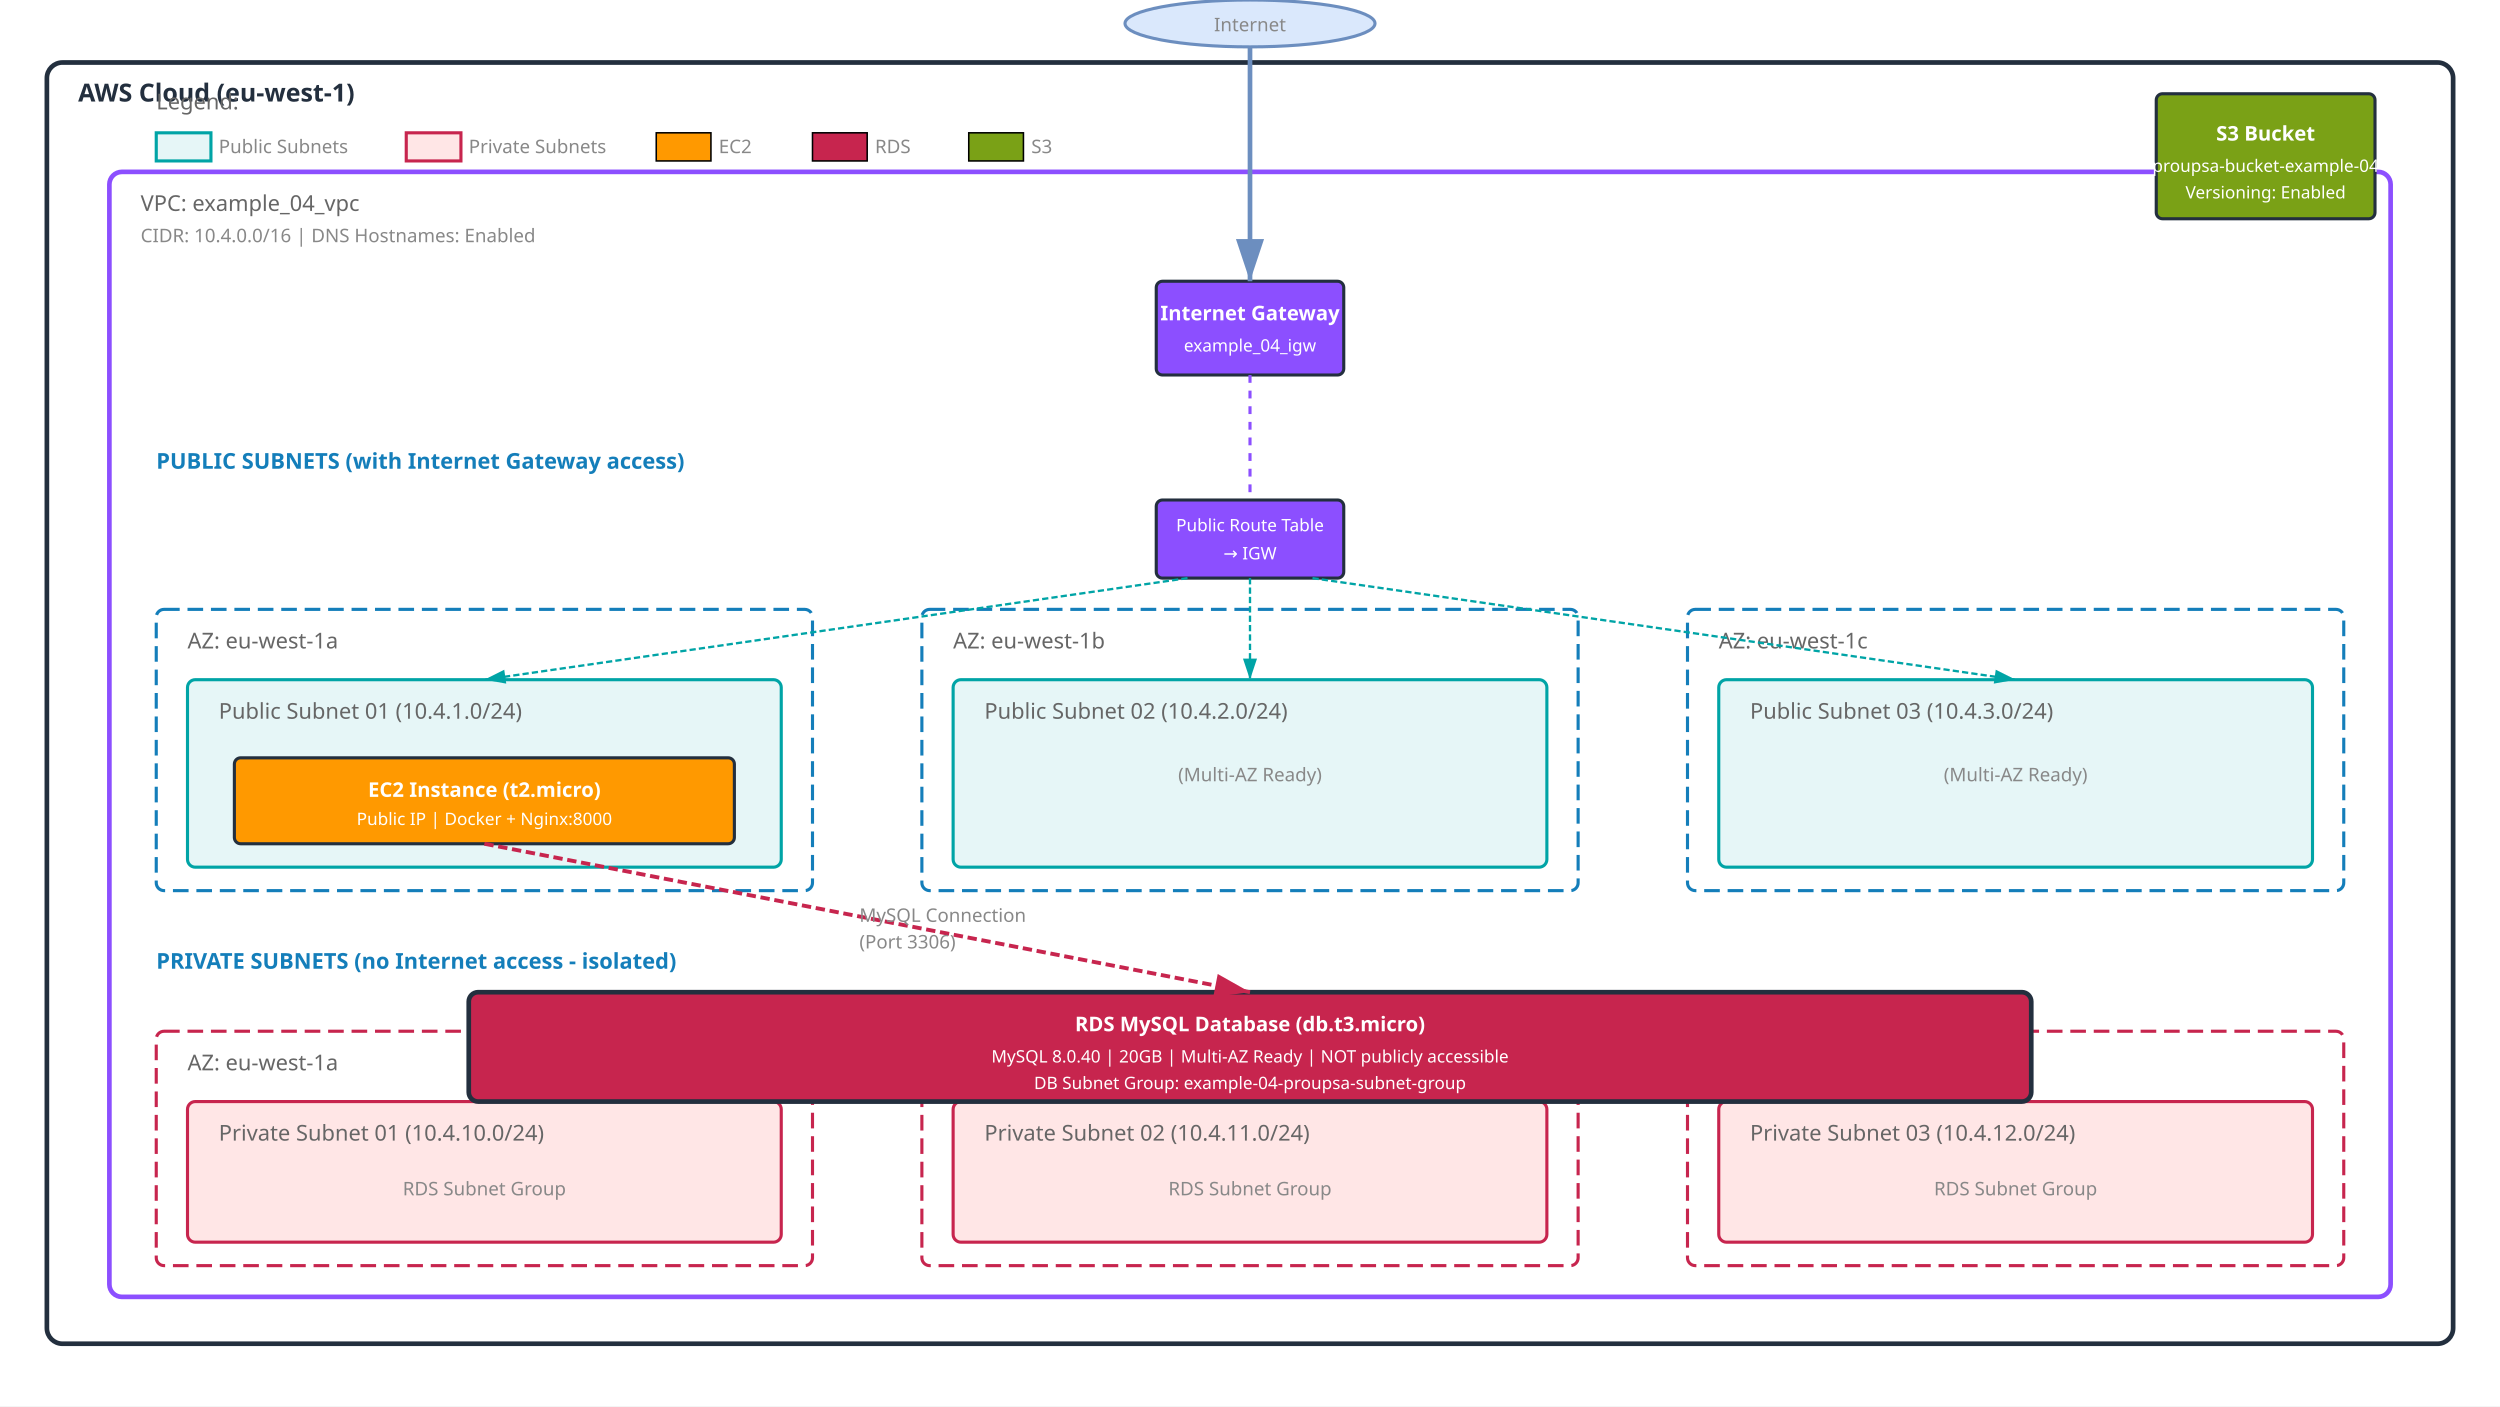
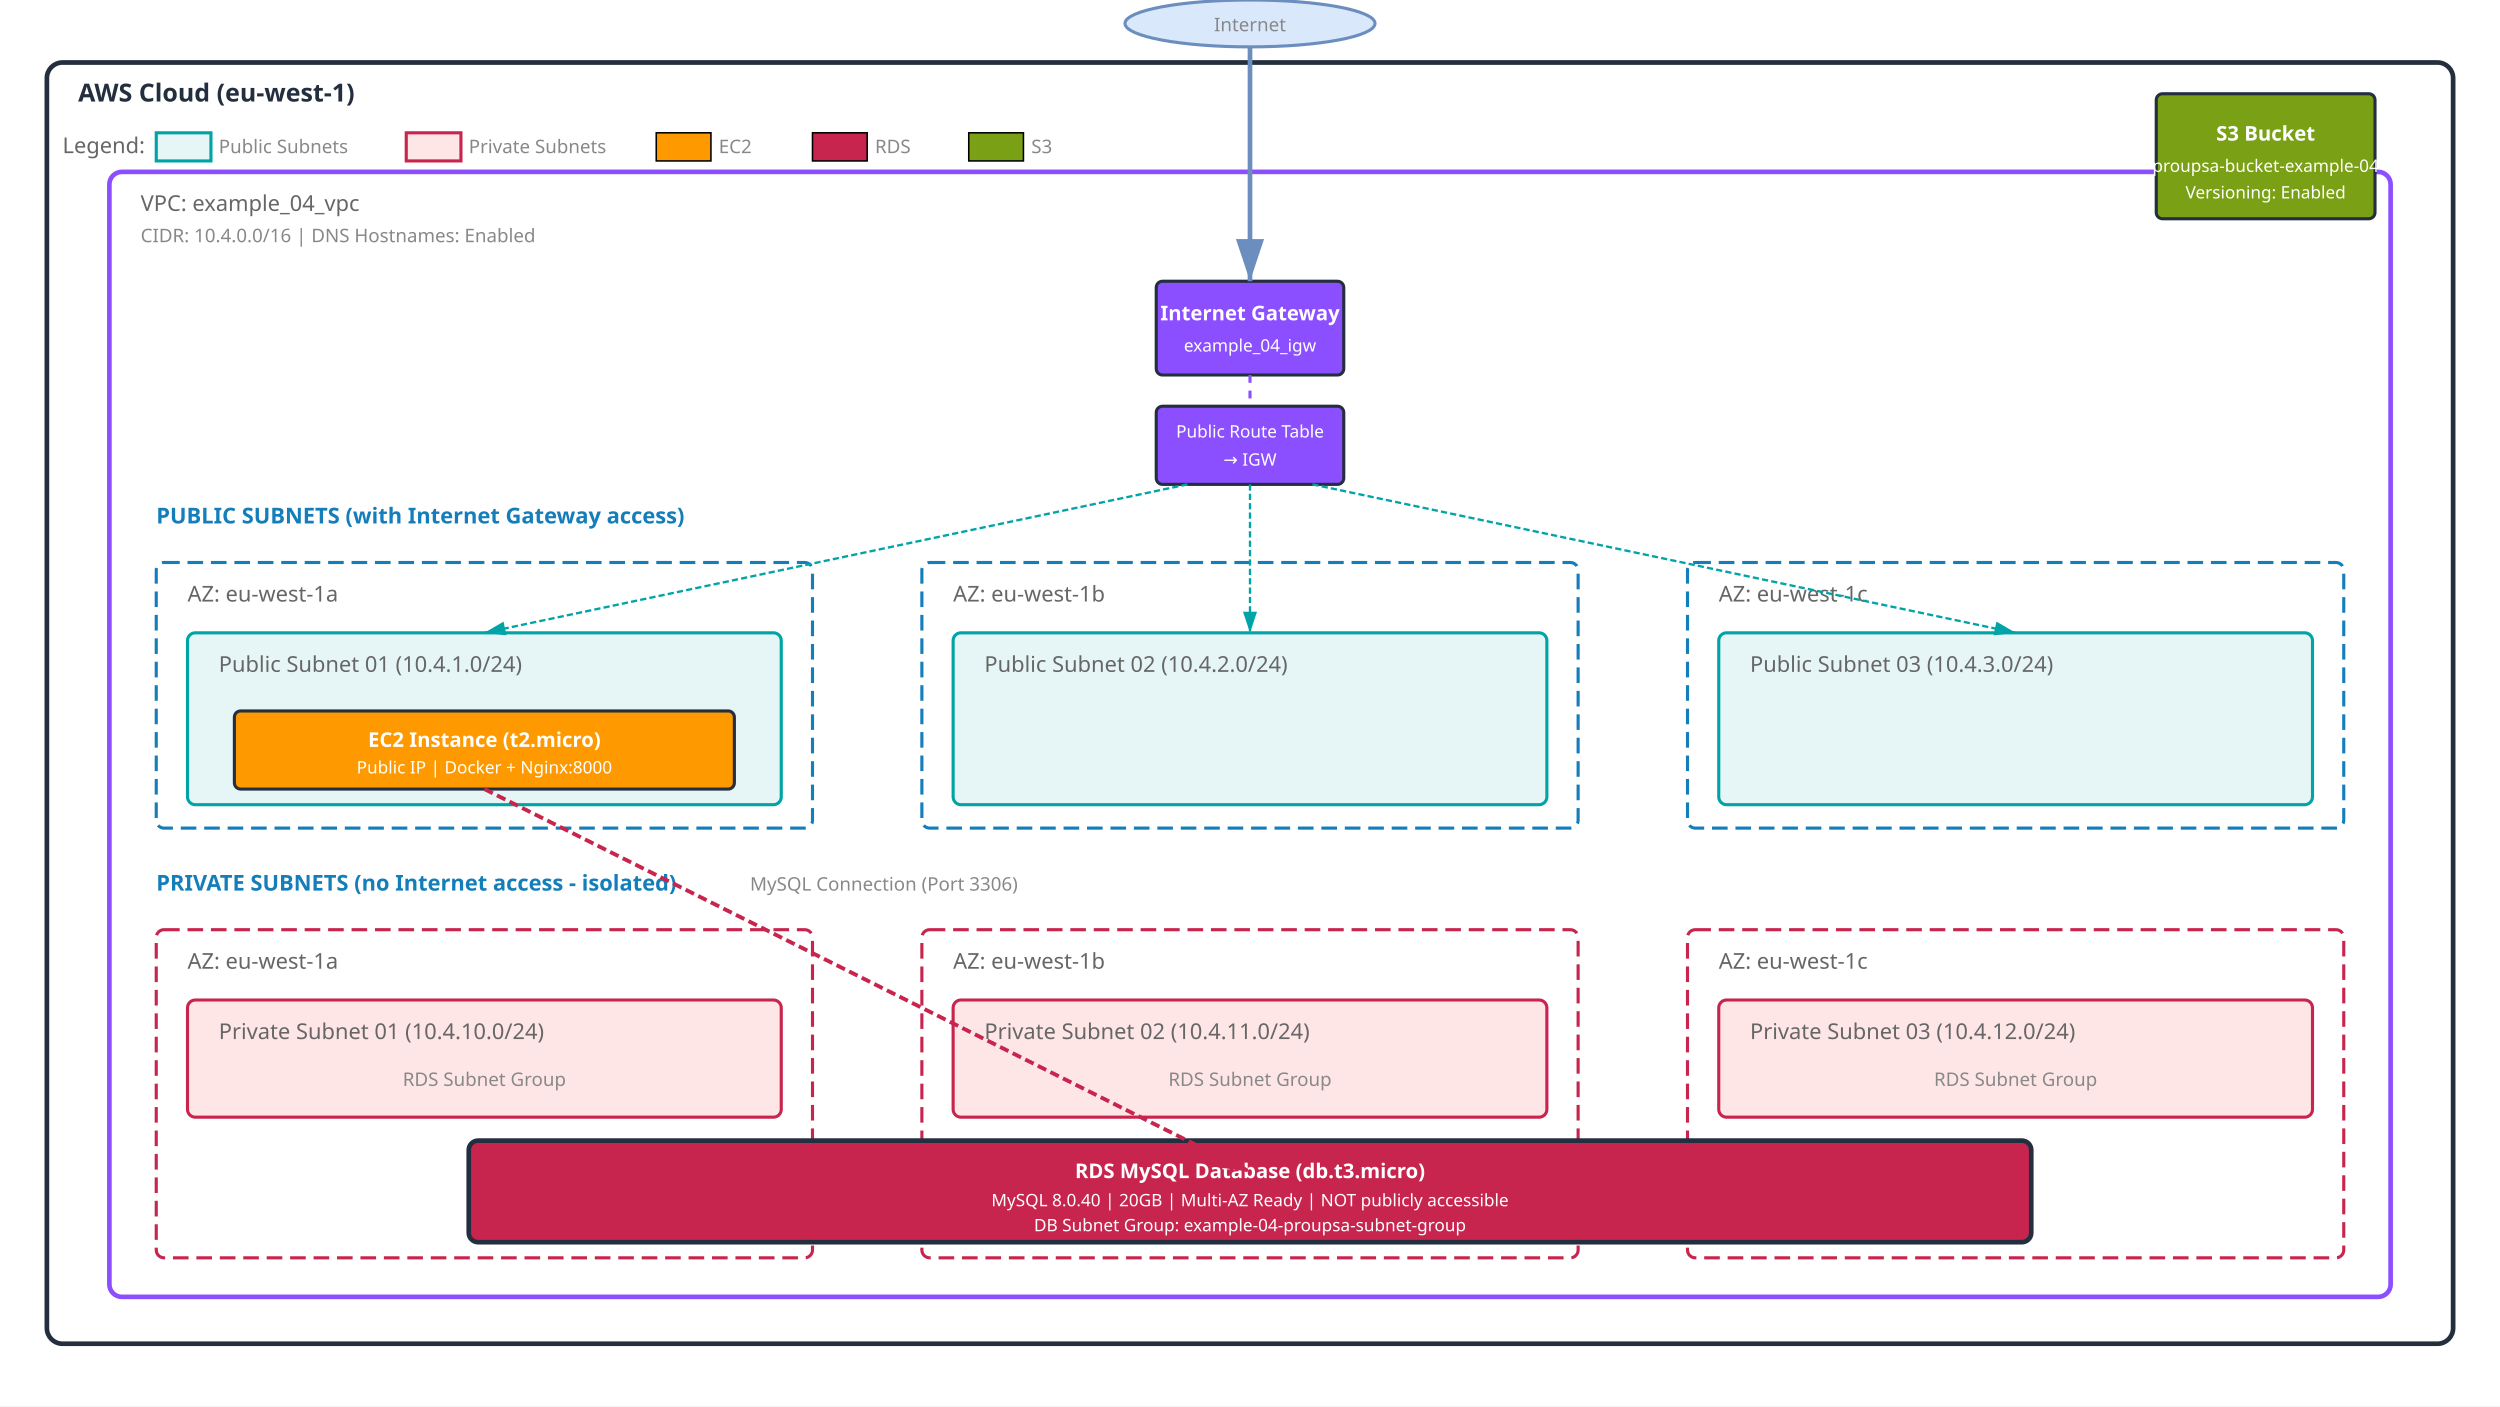
<svg xmlns="http://www.w3.org/2000/svg" width="1600" height="900">
  <defs>
    <style type="text/css">
      .subtitle { font: bold 16px sans-serif; fill: #232F3E; }
      .label { font: 14px sans-serif; fill: #666; }
      .small { font: 12px sans-serif; fill: #888; }
      .white-label { font: bold 13px sans-serif; fill: white; }
      .white-small { font: 11px sans-serif; fill: white; }
      .section-title { font: bold 14px sans-serif; fill: #147EBA; }
    </style>
  </defs>
  <rect width="1600" height="900" fill="white" />
  <rect x="30" y="40" width="1540" height="820" fill="none" stroke="#232F3E" stroke-width="3" rx="10" />
  <text x="50" y="65" class="subtitle">AWS Cloud (eu-west-1)</text>
  <rect x="70" y="110" width="1460" height="720" fill="none" stroke="#8C4FFF" stroke-width="3" rx="8" />
  <text x="90" y="135" class="label">VPC: example_04_vpc</text>
  <text x="90" y="155" class="small">CIDR: 10.4.0.0/16 | DNS Hostnames: Enabled</text>
  <ellipse cx="800" cy="15" rx="80" ry="15" fill="#dae8fc" stroke="#6c8ebf" stroke-width="2" />
  <text x="800" y="20" text-anchor="middle" class="small" font-weight="bold">Internet</text>
  <rect x="740" y="180" width="120" height="60" fill="#8C4FFF" stroke="#232F3E" stroke-width="2" rx="4" />
  <text x="800" y="205" text-anchor="middle" class="white-label">Internet Gateway</text>
  <text x="800" y="225" text-anchor="middle" class="white-small">example_04_igw</text>
  <line x1="800" y1="30" x2="800" y2="180" stroke="#6c8ebf" stroke-width="3" marker-end="url(#arrowblue)" />
-   <text x="100" y="300" class="section-title" font-weight="bold">PUBLIC SUBNETS (with Internet Gateway access)</text>
-   <rect x="740" y="320" width="120" height="50" fill="#8C4FFF" stroke="#232F3E" stroke-width="2" rx="4" />
-   <text x="800" y="340" text-anchor="middle" class="white-small">Public Route Table</text>
-   <text x="800" y="358" text-anchor="middle" class="white-small">→ IGW</text>
-   <line x1="800" y1="240" x2="800" y2="320" stroke="#8C4FFF" stroke-width="2" stroke-dasharray="5,5" />
-   <rect x="100" y="390" width="420" height="180" fill="none" stroke="#147EBA" stroke-width="2" stroke-dasharray="10,5" rx="5" />
-   <text x="120" y="415" class="label" fill="#147EBA" font-weight="bold">AZ: eu-west-1a</text>
-   <rect x="120" y="435" width="380" height="120" fill="#E6F6F7" stroke="#00A4A6" stroke-width="2" rx="5" />
-   <text x="140" y="460" class="label" fill="#00A4A6" font-weight="bold">Public Subnet 01 (10.4.1.0/24)</text>
-   <rect x="150" y="485" width="320" height="55" fill="#FF9900" stroke="#232F3E" stroke-width="2" rx="4" />
-   <text x="310" y="510" text-anchor="middle" class="white-label">EC2 Instance (t2.micro)</text>
-   <text x="310" y="528" text-anchor="middle" class="white-small">Public IP | Docker + Nginx:8000</text>
-   <rect x="590" y="390" width="420" height="180" fill="none" stroke="#147EBA" stroke-width="2" stroke-dasharray="10,5" rx="5" />
-   <text x="610" y="415" class="label" fill="#147EBA" font-weight="bold">AZ: eu-west-1b</text>
-   <rect x="610" y="435" width="380" height="120" fill="#E6F6F7" stroke="#00A4A6" stroke-width="2" rx="5" />
-   <text x="630" y="460" class="label" fill="#00A4A6" font-weight="bold">Public Subnet 02 (10.4.2.0/24)</text>
-   <text x="800" y="500" text-anchor="middle" class="small" fill="#999">(Multi-AZ Ready)</text>
-   <rect x="1080" y="390" width="420" height="180" fill="none" stroke="#147EBA" stroke-width="2" stroke-dasharray="10,5" rx="5" />
-   <text x="1100" y="415" class="label" fill="#147EBA" font-weight="bold">AZ: eu-west-1c</text>
-   <rect x="1100" y="435" width="380" height="120" fill="#E6F6F7" stroke="#00A4A6" stroke-width="2" rx="5" />
-   <text x="1120" y="460" class="label" fill="#00A4A6" font-weight="bold">Public Subnet 03 (10.4.3.0/24)</text>
-   <text x="1290" y="500" text-anchor="middle" class="small" fill="#999">(Multi-AZ Ready)</text>
-   <line x1="760" y1="370" x2="310" y2="435" stroke="#00A4A6" stroke-width="1.5" stroke-dasharray="4,2" marker-end="url(#arrowteal)" />
-   <line x1="800" y1="370" x2="800" y2="435" stroke="#00A4A6" stroke-width="1.5" stroke-dasharray="4,2" marker-end="url(#arrowteal)" />
-   <line x1="840" y1="370" x2="1290" y2="435" stroke="#00A4A6" stroke-width="1.5" stroke-dasharray="4,2" marker-end="url(#arrowteal)" />
-   <text x="100" y="620" class="section-title" font-weight="bold">PRIVATE SUBNETS (no Internet access - isolated)</text>
-   <rect x="100" y="660" width="420" height="150" fill="none" stroke="#C7254E" stroke-width="2" stroke-dasharray="10,5" rx="5" />
-   <text x="120" y="685" class="label" fill="#C7254E" font-weight="bold">AZ: eu-west-1a</text>
-   <rect x="120" y="705" width="380" height="90" fill="#FFE6E6" stroke="#C7254E" stroke-width="2" rx="5" />
-   <text x="140" y="730" class="label" fill="#C7254E" font-weight="bold">Private Subnet 01 (10.4.10.0/24)</text>
-   <text x="310" y="765" text-anchor="middle" class="small" fill="#999">RDS Subnet Group</text>
-   <rect x="590" y="660" width="420" height="150" fill="none" stroke="#C7254E" stroke-width="2" stroke-dasharray="10,5" rx="5" />
-   <text x="610" y="685" class="label" fill="#C7254E" font-weight="bold">AZ: eu-west-1b</text>
-   <rect x="610" y="705" width="380" height="90" fill="#FFE6E6" stroke="#C7254E" stroke-width="2" rx="5" />
-   <text x="630" y="730" class="label" fill="#C7254E" font-weight="bold">Private Subnet 02 (10.4.11.0/24)</text>
-   <text x="800" y="765" text-anchor="middle" class="small" fill="#999">RDS Subnet Group</text>
-   <rect x="1080" y="660" width="420" height="150" fill="none" stroke="#C7254E" stroke-width="2" stroke-dasharray="10,5" rx="5" />
-   <text x="1100" y="685" class="label" fill="#C7254E" font-weight="bold">AZ: eu-west-1c</text>
-   <rect x="1100" y="705" width="380" height="90" fill="#FFE6E6" stroke="#C7254E" stroke-width="2" rx="5" />
-   <text x="1120" y="730" class="label" fill="#C7254E" font-weight="bold">Private Subnet 03 (10.4.12.0/24)</text>
-   <text x="1290" y="765" text-anchor="middle" class="small" fill="#999">RDS Subnet Group</text>
-   <rect x="300" y="635" width="1000" height="70" fill="#C7254E" stroke="#232F3E" stroke-width="3" rx="6" />
-   <text x="800" y="660" text-anchor="middle" class="white-label">RDS MySQL Database (db.t3.micro)</text>
-   <text x="800" y="680" text-anchor="middle" class="white-small">MySQL 8.0.40 | 20GB | Multi-AZ Ready | NOT publicly accessible</text>
-   <text x="800" y="697" text-anchor="middle" class="white-small">DB Subnet Group: example-04-proupsa-subnet-group</text>
-   <line x1="310" y1="540" x2="800" y2="635" stroke="#C7254E" stroke-width="2.5" stroke-dasharray="6,3" marker-end="url(#arrowred)" />
-   <text x="550" y="590" class="small" fill="#C7254E" font-weight="bold">MySQL Connection</text>
-   <text x="550" y="607" class="small" fill="#C7254E" font-weight="bold">(Port 3306)</text>
+   <rect x="740" y="260" width="120" height="50" fill="#8C4FFF" stroke="#232F3E" stroke-width="2" rx="4" />
+   <text x="800" y="280" text-anchor="middle" class="white-small">Public Route Table</text>
+   <text x="800" y="298" text-anchor="middle" class="white-small">→ IGW</text>
+   <line x1="800" y1="240" x2="800" y2="260" stroke="#8C4FFF" stroke-width="2" stroke-dasharray="5,5" />
+   <text x="100" y="335" class="section-title" font-weight="bold">PUBLIC SUBNETS (with Internet Gateway access)</text>
+   <rect x="100" y="360" width="420" height="170" fill="none" stroke="#147EBA" stroke-width="2" stroke-dasharray="10,5" rx="5" />
+   <text x="120" y="385" class="label" fill="#147EBA" font-weight="bold">AZ: eu-west-1a</text>
+   <rect x="120" y="405" width="380" height="110" fill="#E6F6F7" stroke="#00A4A6" stroke-width="2" rx="5" />
+   <text x="140" y="430" class="label" fill="#00A4A6" font-weight="bold">Public Subnet 01 (10.4.1.0/24)</text>
+   <rect x="150" y="455" width="320" height="50" fill="#FF9900" stroke="#232F3E" stroke-width="2" rx="4" />
+   <text x="310" y="478" text-anchor="middle" class="white-label">EC2 Instance (t2.micro)</text>
+   <text x="310" y="495" text-anchor="middle" class="white-small">Public IP | Docker + Nginx:8000</text>
+   <rect x="590" y="360" width="420" height="170" fill="none" stroke="#147EBA" stroke-width="2" stroke-dasharray="10,5" rx="5" />
+   <text x="610" y="385" class="label" fill="#147EBA" font-weight="bold">AZ: eu-west-1b</text>
+   <rect x="610" y="405" width="380" height="110" fill="#E6F6F7" stroke="#00A4A6" stroke-width="2" rx="5" />
+   <text x="630" y="430" class="label" fill="#00A4A6" font-weight="bold">Public Subnet 02 (10.4.2.0/24)</text>
+   <rect x="1080" y="360" width="420" height="170" fill="none" stroke="#147EBA" stroke-width="2" stroke-dasharray="10,5" rx="5" />
+   <text x="1100" y="385" class="label" fill="#147EBA" font-weight="bold">AZ: eu-west-1c</text>
+   <rect x="1100" y="405" width="380" height="110" fill="#E6F6F7" stroke="#00A4A6" stroke-width="2" rx="5" />
+   <text x="1120" y="430" class="label" fill="#00A4A6" font-weight="bold">Public Subnet 03 (10.4.3.0/24)</text>
+   <line x1="760" y1="310" x2="310" y2="405" stroke="#00A4A6" stroke-width="1.5" stroke-dasharray="4,2" marker-end="url(#arrowteal)" />
+   <line x1="800" y1="310" x2="800" y2="405" stroke="#00A4A6" stroke-width="1.5" stroke-dasharray="4,2" marker-end="url(#arrowteal)" />
+   <line x1="840" y1="310" x2="1290" y2="405" stroke="#00A4A6" stroke-width="1.5" stroke-dasharray="4,2" marker-end="url(#arrowteal)" />
+   <text x="100" y="570" class="section-title" font-weight="bold">PRIVATE SUBNETS (no Internet access - isolated)</text>
+   <rect x="100" y="595" width="420" height="210" fill="none" stroke="#C7254E" stroke-width="2" stroke-dasharray="10,5" rx="5" />
+   <text x="120" y="620" class="label" fill="#C7254E" font-weight="bold">AZ: eu-west-1a</text>
+   <rect x="120" y="640" width="380" height="75" fill="#FFE6E6" stroke="#C7254E" stroke-width="2" rx="5" />
+   <text x="140" y="665" class="label" fill="#C7254E" font-weight="bold">Private Subnet 01 (10.4.10.0/24)</text>
+   <text x="310" y="695" text-anchor="middle" class="small" fill="#999">RDS Subnet Group</text>
+   <rect x="590" y="595" width="420" height="210" fill="none" stroke="#C7254E" stroke-width="2" stroke-dasharray="10,5" rx="5" />
+   <text x="610" y="620" class="label" fill="#C7254E" font-weight="bold">AZ: eu-west-1b</text>
+   <rect x="610" y="640" width="380" height="75" fill="#FFE6E6" stroke="#C7254E" stroke-width="2" rx="5" />
+   <text x="630" y="665" class="label" fill="#C7254E" font-weight="bold">Private Subnet 02 (10.4.11.0/24)</text>
+   <text x="800" y="695" text-anchor="middle" class="small" fill="#999">RDS Subnet Group</text>
+   <rect x="1080" y="595" width="420" height="210" fill="none" stroke="#C7254E" stroke-width="2" stroke-dasharray="10,5" rx="5" />
+   <text x="1100" y="620" class="label" fill="#C7254E" font-weight="bold">AZ: eu-west-1c</text>
+   <rect x="1100" y="640" width="380" height="75" fill="#FFE6E6" stroke="#C7254E" stroke-width="2" rx="5" />
+   <text x="1120" y="665" class="label" fill="#C7254E" font-weight="bold">Private Subnet 03 (10.4.12.0/24)</text>
+   <text x="1290" y="695" text-anchor="middle" class="small" fill="#999">RDS Subnet Group</text>
+   <rect x="300" y="730" width="1000" height="65" fill="#C7254E" stroke="#232F3E" stroke-width="3" rx="6" />
+   <text x="800" y="754" text-anchor="middle" class="white-label">RDS MySQL Database (db.t3.micro)</text>
+   <text x="800" y="772" text-anchor="middle" class="white-small">MySQL 8.0.40 | 20GB | Multi-AZ Ready | NOT publicly accessible</text>
+   <text x="800" y="788" text-anchor="middle" class="white-small">DB Subnet Group: example-04-proupsa-subnet-group</text>
+   <line x1="310" y1="505" x2="800" y2="750" stroke="#C7254E" stroke-width="2.5" stroke-dasharray="6,3" marker-end="url(#arrowred)" />
+   <text x="480" y="570" class="small" fill="#C7254E" font-weight="bold">MySQL Connection (Port 3306)</text>
  <rect x="1380" y="60" width="140" height="80" fill="#7AA116" stroke="#232F3E" stroke-width="2" rx="4" />
  <text x="1450" y="90" text-anchor="middle" class="white-label">S3 Bucket</text>
  <text x="1450" y="110" text-anchor="middle" class="white-small">proupsa-bucket-example-04</text>
  <text x="1450" y="127" text-anchor="middle" class="white-small">Versioning: Enabled</text>
-   <text x="100" y="70" class="label" font-weight="bold">Legend:</text>
+   <text x="40" y="98" class="label" font-weight="bold">Legend:</text>
  <rect x="100" y="85" width="35" height="18" fill="#E6F6F7" stroke="#00A4A6" stroke-width="2" />
  <text x="140" y="98" class="small">Public Subnets</text>
  <rect x="260" y="85" width="35" height="18" fill="#FFE6E6" stroke="#C7254E" stroke-width="2" />
  <text x="300" y="98" class="small">Private Subnets</text>
  <rect x="420" y="85" width="35" height="18" fill="#FF9900" stroke="black" />
  <text x="460" y="98" class="small">EC2</text>
  <rect x="520" y="85" width="35" height="18" fill="#C7254E" stroke="black" />
  <text x="560" y="98" class="small">RDS</text>
  <rect x="620" y="85" width="35" height="18" fill="#7AA116" stroke="black" />
  <text x="660" y="98" class="small">S3</text>
  <defs>
    <marker id="arrowblue" markerWidth="10" markerHeight="10" refX="9" refY="3" orient="auto" markerUnits="strokeWidth">
      <path d="M0,0 L0,6 L9,3 z" fill="#6c8ebf" />
    </marker>
    <marker id="arrowteal" markerWidth="10" markerHeight="10" refX="9" refY="3" orient="auto" markerUnits="strokeWidth">
      <path d="M0,0 L0,6 L9,3 z" fill="#00A4A6" />
    </marker>
    <marker id="arrowred" markerWidth="10" markerHeight="10" refX="9" refY="3" orient="auto" markerUnits="strokeWidth">
      <path d="M0,0 L0,6 L9,3 z" fill="#C7254E" />
    </marker>
  </defs>
</svg>
